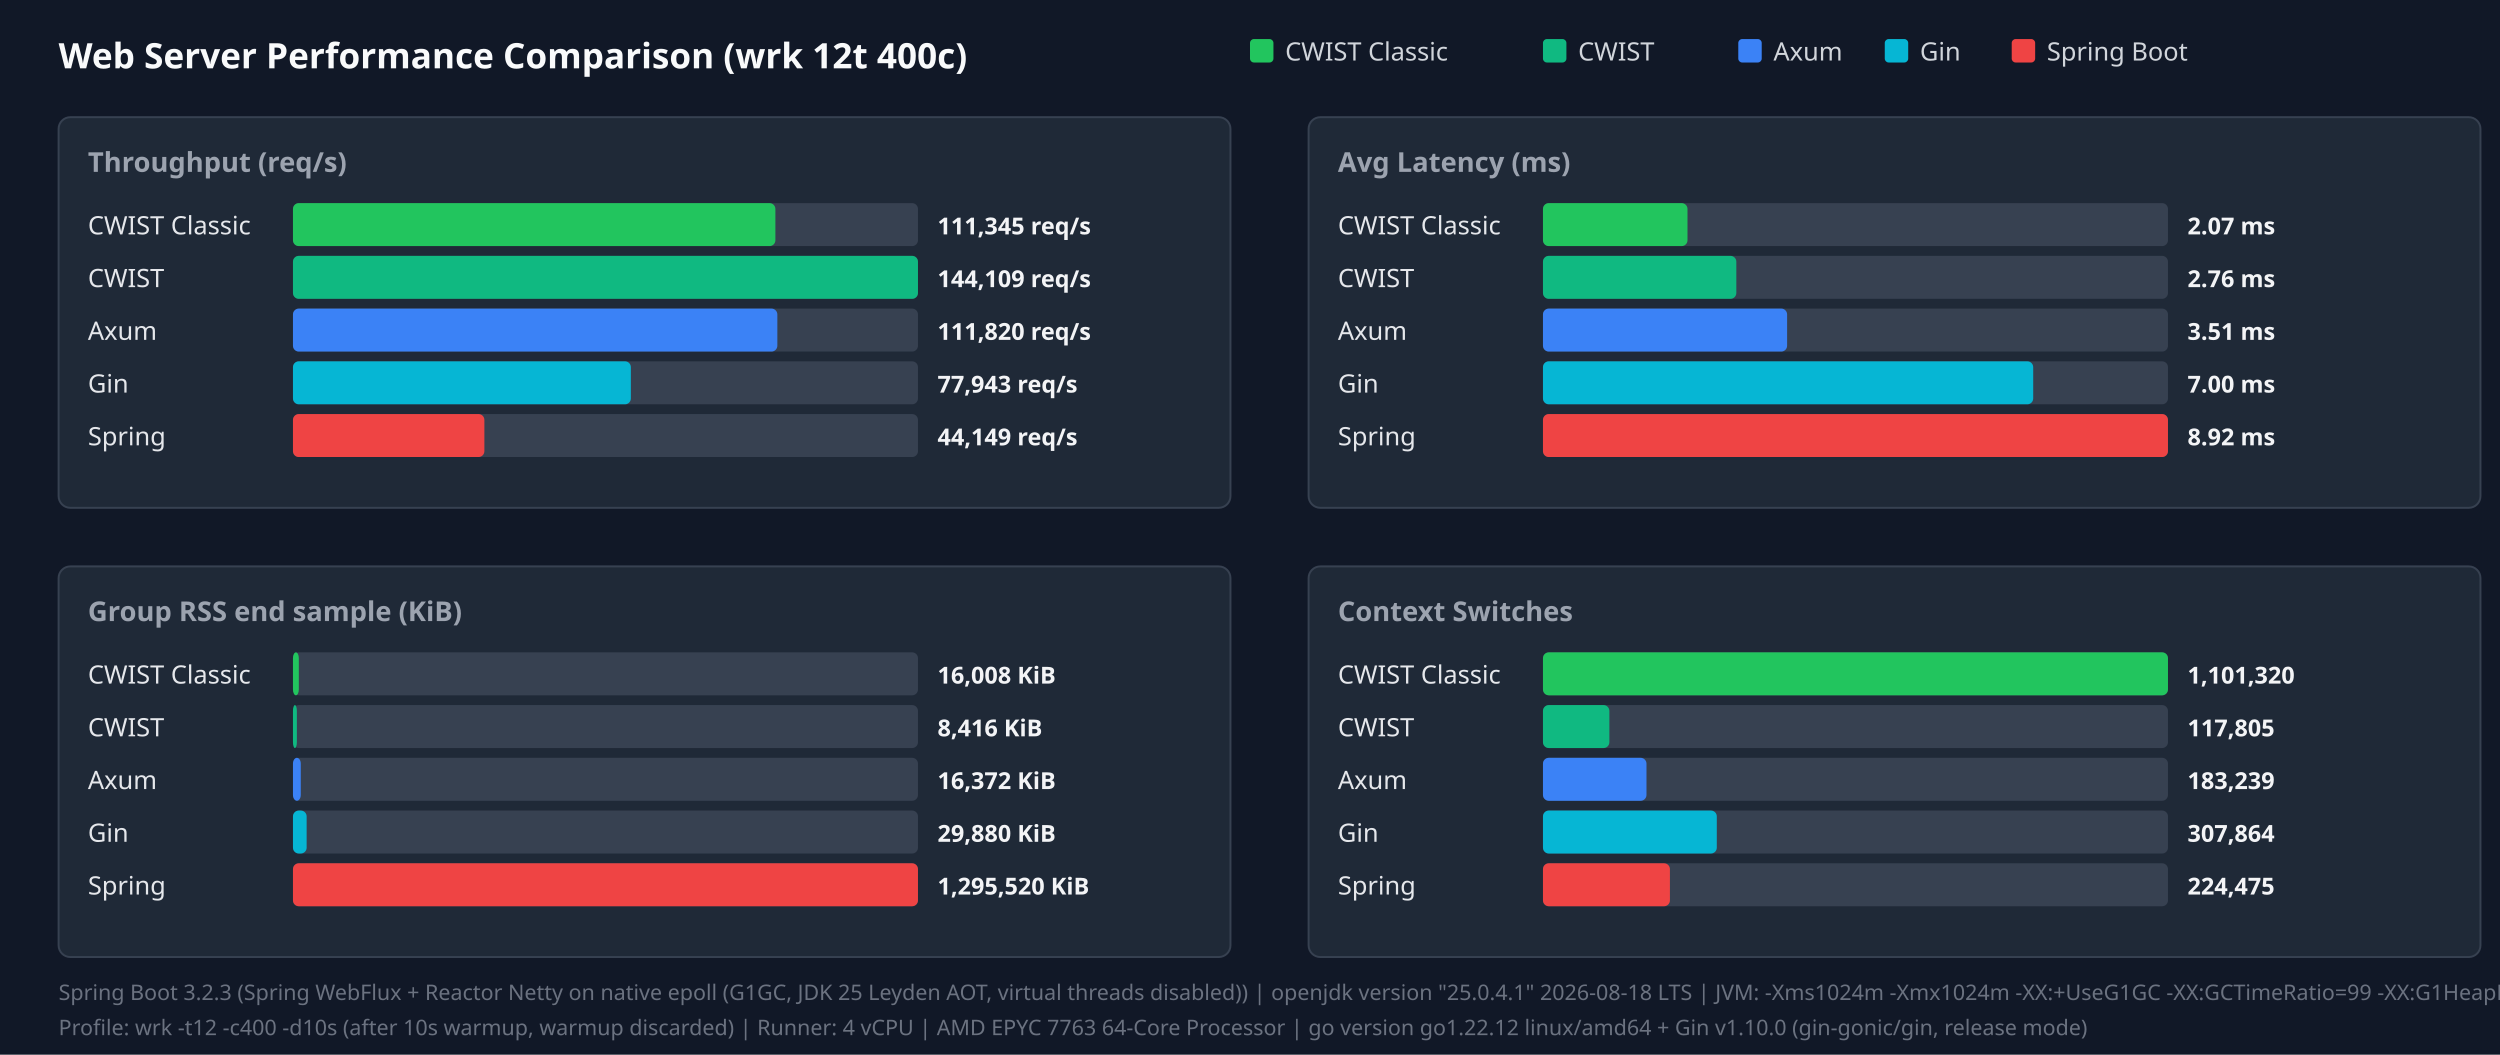
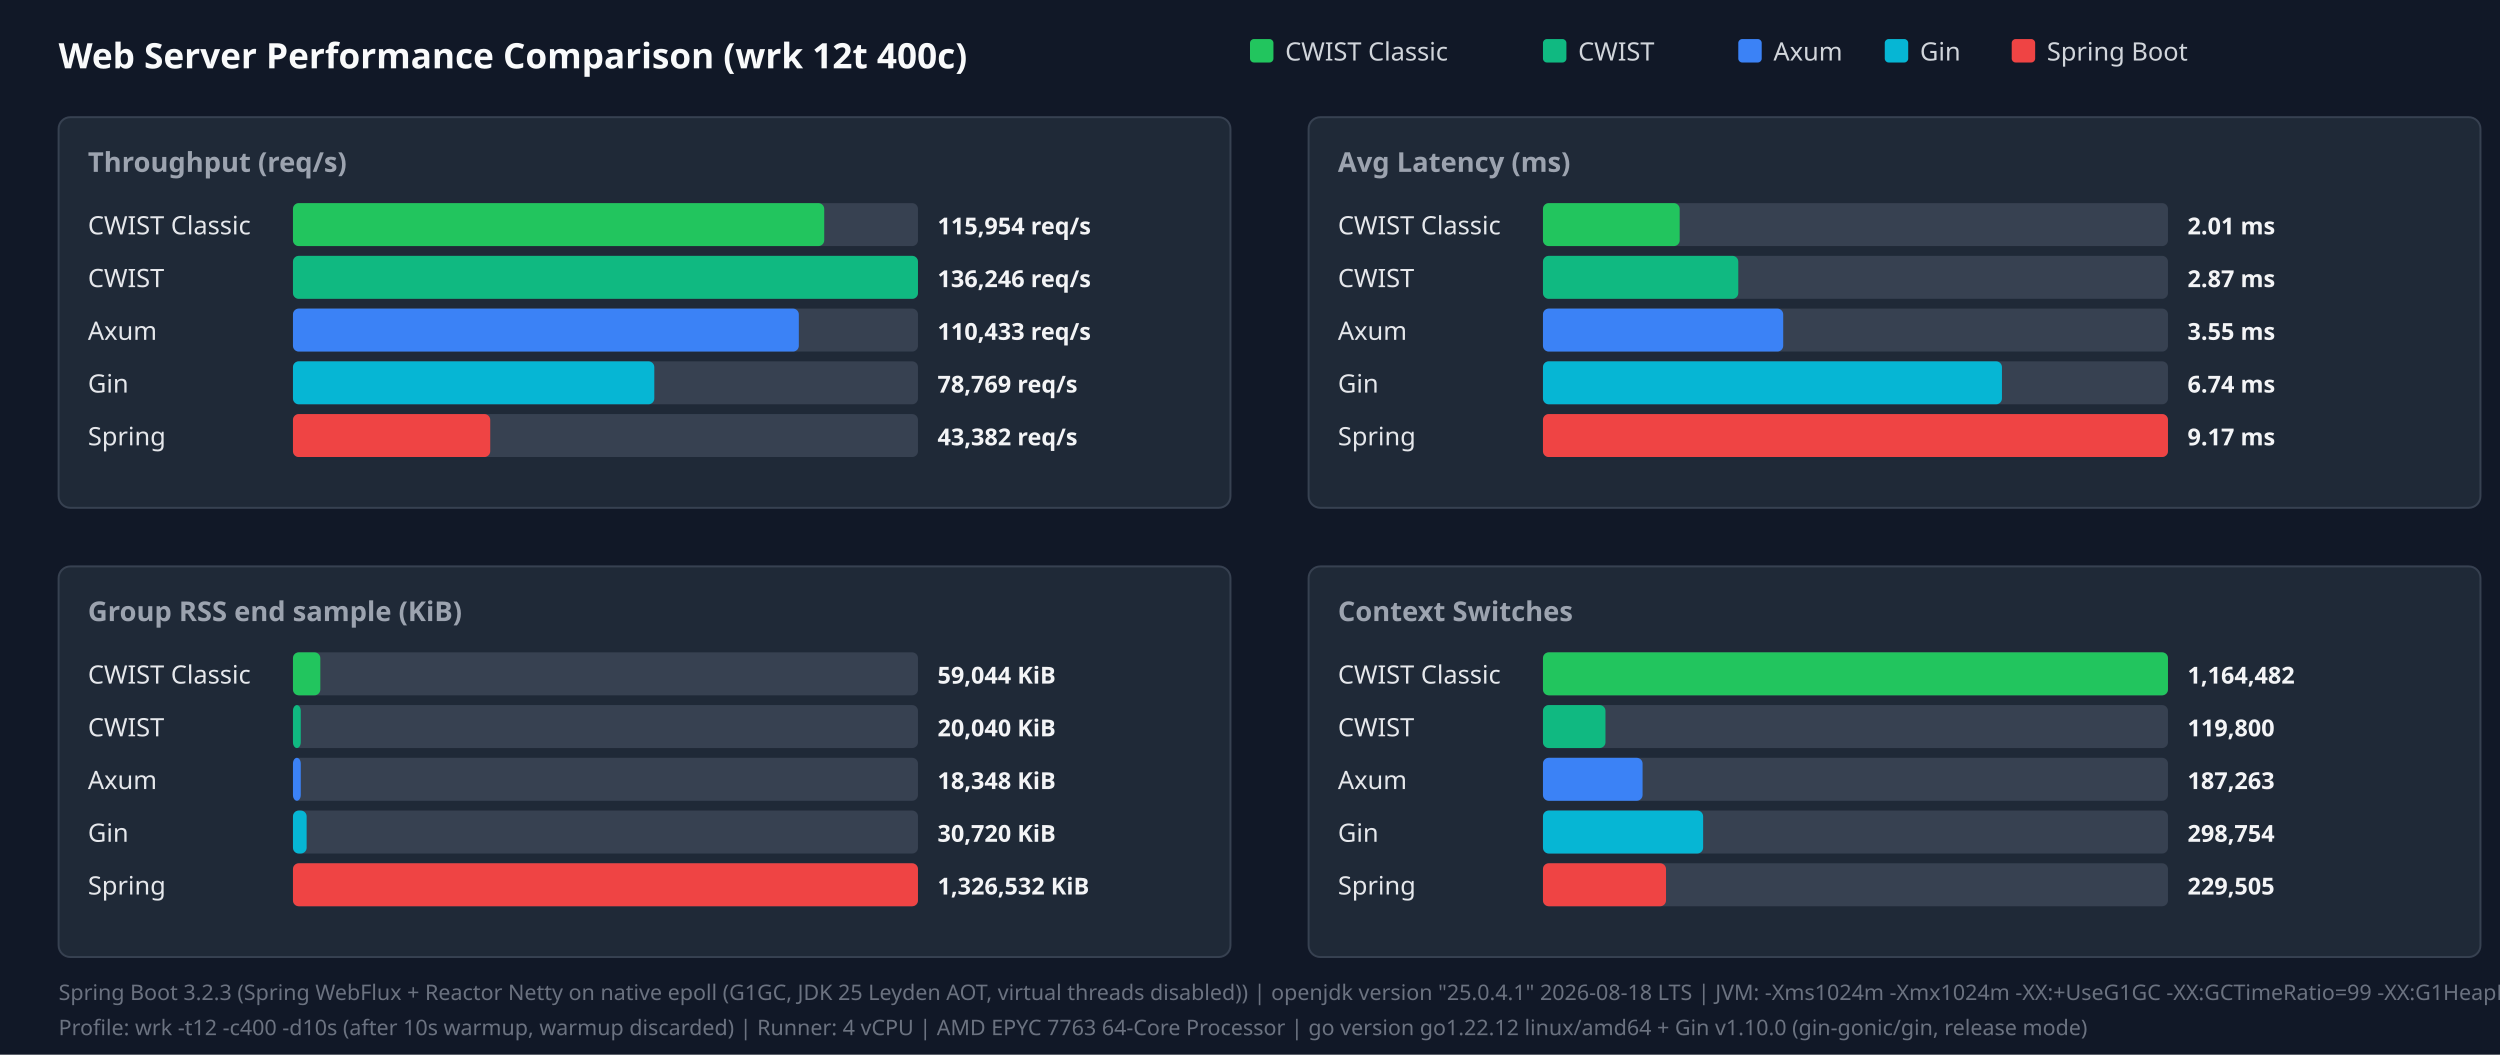
<svg xmlns="http://www.w3.org/2000/svg" width="1280" height="540" viewBox="0 0 1280 540">
  <style>.title{font:18px sans-serif;font-weight:bold;fill:#f9fafb}.panel-title{font:14px sans-serif;font-weight:600;fill:#9ca3af}.legend{font:13px sans-serif;fill:#d1d5db}.bar-label{font:13px sans-serif;font-weight:500;fill:#e5e7eb}.bar-val{font:12px sans-serif;font-weight:bold;fill:#f3f4f6}.footer{font:11px sans-serif;fill:#6b7280}</style>
  <rect width="100%" height="100%" fill="#111827" />
  <text x="30" y="35" class="title">Web Server Performance Comparison (wrk 12t 400c)</text>
  <rect x="640" y="20" width="12" height="12" fill="#22c55e" rx="2" />
  <text x="658" y="31" class="legend">CWIST Classic</text>
  <rect x="790" y="20" width="12" height="12" fill="#10b981" rx="2" />
  <text x="808" y="31" class="legend">CWIST</text>
  <rect x="890" y="20" width="12" height="12" fill="#3b82f6" rx="2" />
  <text x="908" y="31" class="legend">Axum</text>
  <rect x="965" y="20" width="12" height="12" fill="#06b6d4" rx="2" />
  <text x="983" y="31" class="legend">Gin</text>
  <rect x="1030" y="20" width="12" height="12" fill="#ef4444" rx="2" />
  <text x="1048" y="31" class="legend">Spring Boot</text>
  <rect x="30" y="60" width="600" height="200" fill="#1f2937" rx="6" stroke="#374151" />
  <text x="45" y="88" class="panel-title">Throughput (req/s)</text>
  <text x="45" y="120" class="bar-label">CWIST Classic</text>
  <rect x="150" y="104" width="320" height="22" fill="#374151" rx="3" />
-   <rect x="150" y="104" width="247" height="22" fill="#22c55e" rx="3" />
-   <text x="480" y="120" class="bar-val">111,345 req/s</text>
+   <rect x="150" y="104" width="272" height="22" fill="#22c55e" rx="3" />
+   <text x="480" y="120" class="bar-val">115,954 req/s</text>
  <text x="45" y="147" class="bar-label">CWIST</text>
  <rect x="150" y="131" width="320" height="22" fill="#374151" rx="3" />
  <rect x="150" y="131" width="320" height="22" fill="#10b981" rx="3" />
-   <text x="480" y="147" class="bar-val">144,109 req/s</text>
+   <text x="480" y="147" class="bar-val">136,246 req/s</text>
  <text x="45" y="174" class="bar-label">Axum</text>
  <rect x="150" y="158" width="320" height="22" fill="#374151" rx="3" />
-   <rect x="150" y="158" width="248" height="22" fill="#3b82f6" rx="3" />
-   <text x="480" y="174" class="bar-val">111,820 req/s</text>
+   <rect x="150" y="158" width="259" height="22" fill="#3b82f6" rx="3" />
+   <text x="480" y="174" class="bar-val">110,433 req/s</text>
  <text x="45" y="201" class="bar-label">Gin</text>
  <rect x="150" y="185" width="320" height="22" fill="#374151" rx="3" />
-   <rect x="150" y="185" width="173" height="22" fill="#06b6d4" rx="3" />
-   <text x="480" y="201" class="bar-val">77,943 req/s</text>
+   <rect x="150" y="185" width="185" height="22" fill="#06b6d4" rx="3" />
+   <text x="480" y="201" class="bar-val">78,769 req/s</text>
  <text x="45" y="228" class="bar-label">Spring</text>
  <rect x="150" y="212" width="320" height="22" fill="#374151" rx="3" />
-   <rect x="150" y="212" width="98" height="22" fill="#ef4444" rx="3" />
-   <text x="480" y="228" class="bar-val">44,149 req/s</text>
+   <rect x="150" y="212" width="101" height="22" fill="#ef4444" rx="3" />
+   <text x="480" y="228" class="bar-val">43,382 req/s</text>
  <rect x="670" y="60" width="600" height="200" fill="#1f2937" rx="6" stroke="#374151" />
  <text x="685" y="88" class="panel-title">Avg Latency (ms)</text>
  <text x="685" y="120" class="bar-label">CWIST Classic</text>
  <rect x="790" y="104" width="320" height="22" fill="#374151" rx="3" />
-   <rect x="790" y="104" width="74" height="22" fill="#22c55e" rx="3" />
-   <text x="1120" y="120" class="bar-val">2.07 ms</text>
+   <rect x="790" y="104" width="70" height="22" fill="#22c55e" rx="3" />
+   <text x="1120" y="120" class="bar-val">2.01 ms</text>
  <text x="685" y="147" class="bar-label">CWIST</text>
  <rect x="790" y="131" width="320" height="22" fill="#374151" rx="3" />
-   <rect x="790" y="131" width="99" height="22" fill="#10b981" rx="3" />
-   <text x="1120" y="147" class="bar-val">2.76 ms</text>
+   <rect x="790" y="131" width="100" height="22" fill="#10b981" rx="3" />
+   <text x="1120" y="147" class="bar-val">2.87 ms</text>
  <text x="685" y="174" class="bar-label">Axum</text>
  <rect x="790" y="158" width="320" height="22" fill="#374151" rx="3" />
-   <rect x="790" y="158" width="125" height="22" fill="#3b82f6" rx="3" />
-   <text x="1120" y="174" class="bar-val">3.51 ms</text>
+   <rect x="790" y="158" width="123" height="22" fill="#3b82f6" rx="3" />
+   <text x="1120" y="174" class="bar-val">3.55 ms</text>
  <text x="685" y="201" class="bar-label">Gin</text>
  <rect x="790" y="185" width="320" height="22" fill="#374151" rx="3" />
-   <rect x="790" y="185" width="251" height="22" fill="#06b6d4" rx="3" />
-   <text x="1120" y="201" class="bar-val">7.00 ms</text>
+   <rect x="790" y="185" width="235" height="22" fill="#06b6d4" rx="3" />
+   <text x="1120" y="201" class="bar-val">6.74 ms</text>
  <text x="685" y="228" class="bar-label">Spring</text>
  <rect x="790" y="212" width="320" height="22" fill="#374151" rx="3" />
  <rect x="790" y="212" width="320" height="22" fill="#ef4444" rx="3" />
-   <text x="1120" y="228" class="bar-val">8.92 ms</text>
+   <text x="1120" y="228" class="bar-val">9.17 ms</text>
  <rect x="30" y="290" width="600" height="200" fill="#1f2937" rx="6" stroke="#374151" />
  <text x="45" y="318" class="panel-title">Group RSS end sample (KiB)</text>
  <text x="45" y="350" class="bar-label">CWIST Classic</text>
  <rect x="150" y="334" width="320" height="22" fill="#374151" rx="3" />
-   <rect x="150" y="334" width="3" height="22" fill="#22c55e" rx="3" />
-   <text x="480" y="350" class="bar-val">16,008 KiB</text>
+   <rect x="150" y="334" width="14" height="22" fill="#22c55e" rx="3" />
+   <text x="480" y="350" class="bar-val">59,044 KiB</text>
  <text x="45" y="377" class="bar-label">CWIST</text>
  <rect x="150" y="361" width="320" height="22" fill="#374151" rx="3" />
-   <rect x="150" y="361" width="2" height="22" fill="#10b981" rx="3" />
-   <text x="480" y="377" class="bar-val">8,416 KiB</text>
+   <rect x="150" y="361" width="4" height="22" fill="#10b981" rx="3" />
+   <text x="480" y="377" class="bar-val">20,040 KiB</text>
  <text x="45" y="404" class="bar-label">Axum</text>
  <rect x="150" y="388" width="320" height="22" fill="#374151" rx="3" />
  <rect x="150" y="388" width="4" height="22" fill="#3b82f6" rx="3" />
-   <text x="480" y="404" class="bar-val">16,372 KiB</text>
+   <text x="480" y="404" class="bar-val">18,348 KiB</text>
  <text x="45" y="431" class="bar-label">Gin</text>
  <rect x="150" y="415" width="320" height="22" fill="#374151" rx="3" />
  <rect x="150" y="415" width="7" height="22" fill="#06b6d4" rx="3" />
-   <text x="480" y="431" class="bar-val">29,880 KiB</text>
+   <text x="480" y="431" class="bar-val">30,720 KiB</text>
  <text x="45" y="458" class="bar-label">Spring</text>
  <rect x="150" y="442" width="320" height="22" fill="#374151" rx="3" />
  <rect x="150" y="442" width="320" height="22" fill="#ef4444" rx="3" />
-   <text x="480" y="458" class="bar-val">1,295,520 KiB</text>
+   <text x="480" y="458" class="bar-val">1,326,532 KiB</text>
  <rect x="670" y="290" width="600" height="200" fill="#1f2937" rx="6" stroke="#374151" />
  <text x="685" y="318" class="panel-title">Context Switches</text>
  <text x="685" y="350" class="bar-label">CWIST Classic</text>
  <rect x="790" y="334" width="320" height="22" fill="#374151" rx="3" />
  <rect x="790" y="334" width="320" height="22" fill="#22c55e" rx="3" />
-   <text x="1120" y="350" class="bar-val">1,101,320</text>
+   <text x="1120" y="350" class="bar-val">1,164,482</text>
  <text x="685" y="377" class="bar-label">CWIST</text>
  <rect x="790" y="361" width="320" height="22" fill="#374151" rx="3" />
-   <rect x="790" y="361" width="34" height="22" fill="#10b981" rx="3" />
-   <text x="1120" y="377" class="bar-val">117,805</text>
+   <rect x="790" y="361" width="32" height="22" fill="#10b981" rx="3" />
+   <text x="1120" y="377" class="bar-val">119,800</text>
  <text x="685" y="404" class="bar-label">Axum</text>
  <rect x="790" y="388" width="320" height="22" fill="#374151" rx="3" />
-   <rect x="790" y="388" width="53" height="22" fill="#3b82f6" rx="3" />
-   <text x="1120" y="404" class="bar-val">183,239</text>
+   <rect x="790" y="388" width="51" height="22" fill="#3b82f6" rx="3" />
+   <text x="1120" y="404" class="bar-val">187,263</text>
  <text x="685" y="431" class="bar-label">Gin</text>
  <rect x="790" y="415" width="320" height="22" fill="#374151" rx="3" />
-   <rect x="790" y="415" width="89" height="22" fill="#06b6d4" rx="3" />
-   <text x="1120" y="431" class="bar-val">307,864</text>
+   <rect x="790" y="415" width="82" height="22" fill="#06b6d4" rx="3" />
+   <text x="1120" y="431" class="bar-val">298,754</text>
  <text x="685" y="458" class="bar-label">Spring</text>
  <rect x="790" y="442" width="320" height="22" fill="#374151" rx="3" />
-   <rect x="790" y="442" width="65" height="22" fill="#ef4444" rx="3" />
-   <text x="1120" y="458" class="bar-val">224,475</text>
+   <rect x="790" y="442" width="63" height="22" fill="#ef4444" rx="3" />
+   <text x="1120" y="458" class="bar-val">229,505</text>
  <text x="30" y="512" class="footer">Spring Boot 3.2.3 (Spring WebFlux + Reactor Netty on native epoll (G1GC, JDK 25 Leyden AOT, virtual threads disabled)) | openjdk version "25.0.4.1" 2026-08-18 LTS | JVM: -Xms1024m -Xmx1024m   -XX:+UseG1GC -XX:GCTimeRatio=99 -XX:G1HeapRegionSize=1m   -XX:+AlwaysPreTouch   -XX:CompileThreshold=1500 -XX:CICompilerCount=4   -Djava.security.egd=file:/dev/urandom   -Djava.net.preferIPv4Stack=true   -Dio.netty.allocator.type=pooled   -Dio.netty.leakDetection.level=disabled   -Dio.netty.buffer.checkBounds=false   -Dio.netty.buffer.checkAccessible=false   -Dreactor.netty.ioWorkerCount=4   -Xlog:gc*:file=/tmp/spring_gc.log:time,uptime,level,tags -XX:+AOTClassLinking -XX:AOTCache=/tmp/spring_bench/app.aot (JEP 483 + JEP 514 single-step AOT)</text>
  <text x="30" y="530" class="footer">Profile: wrk -t12 -c400 -d10s (after 10s warmup, warmup discarded) | Runner: 4 vCPU | AMD EPYC 7763 64-Core Processor | go version go1.22.12 linux/amd64 + Gin v1.10.0 (gin-gonic/gin, release mode)</text>
</svg>
